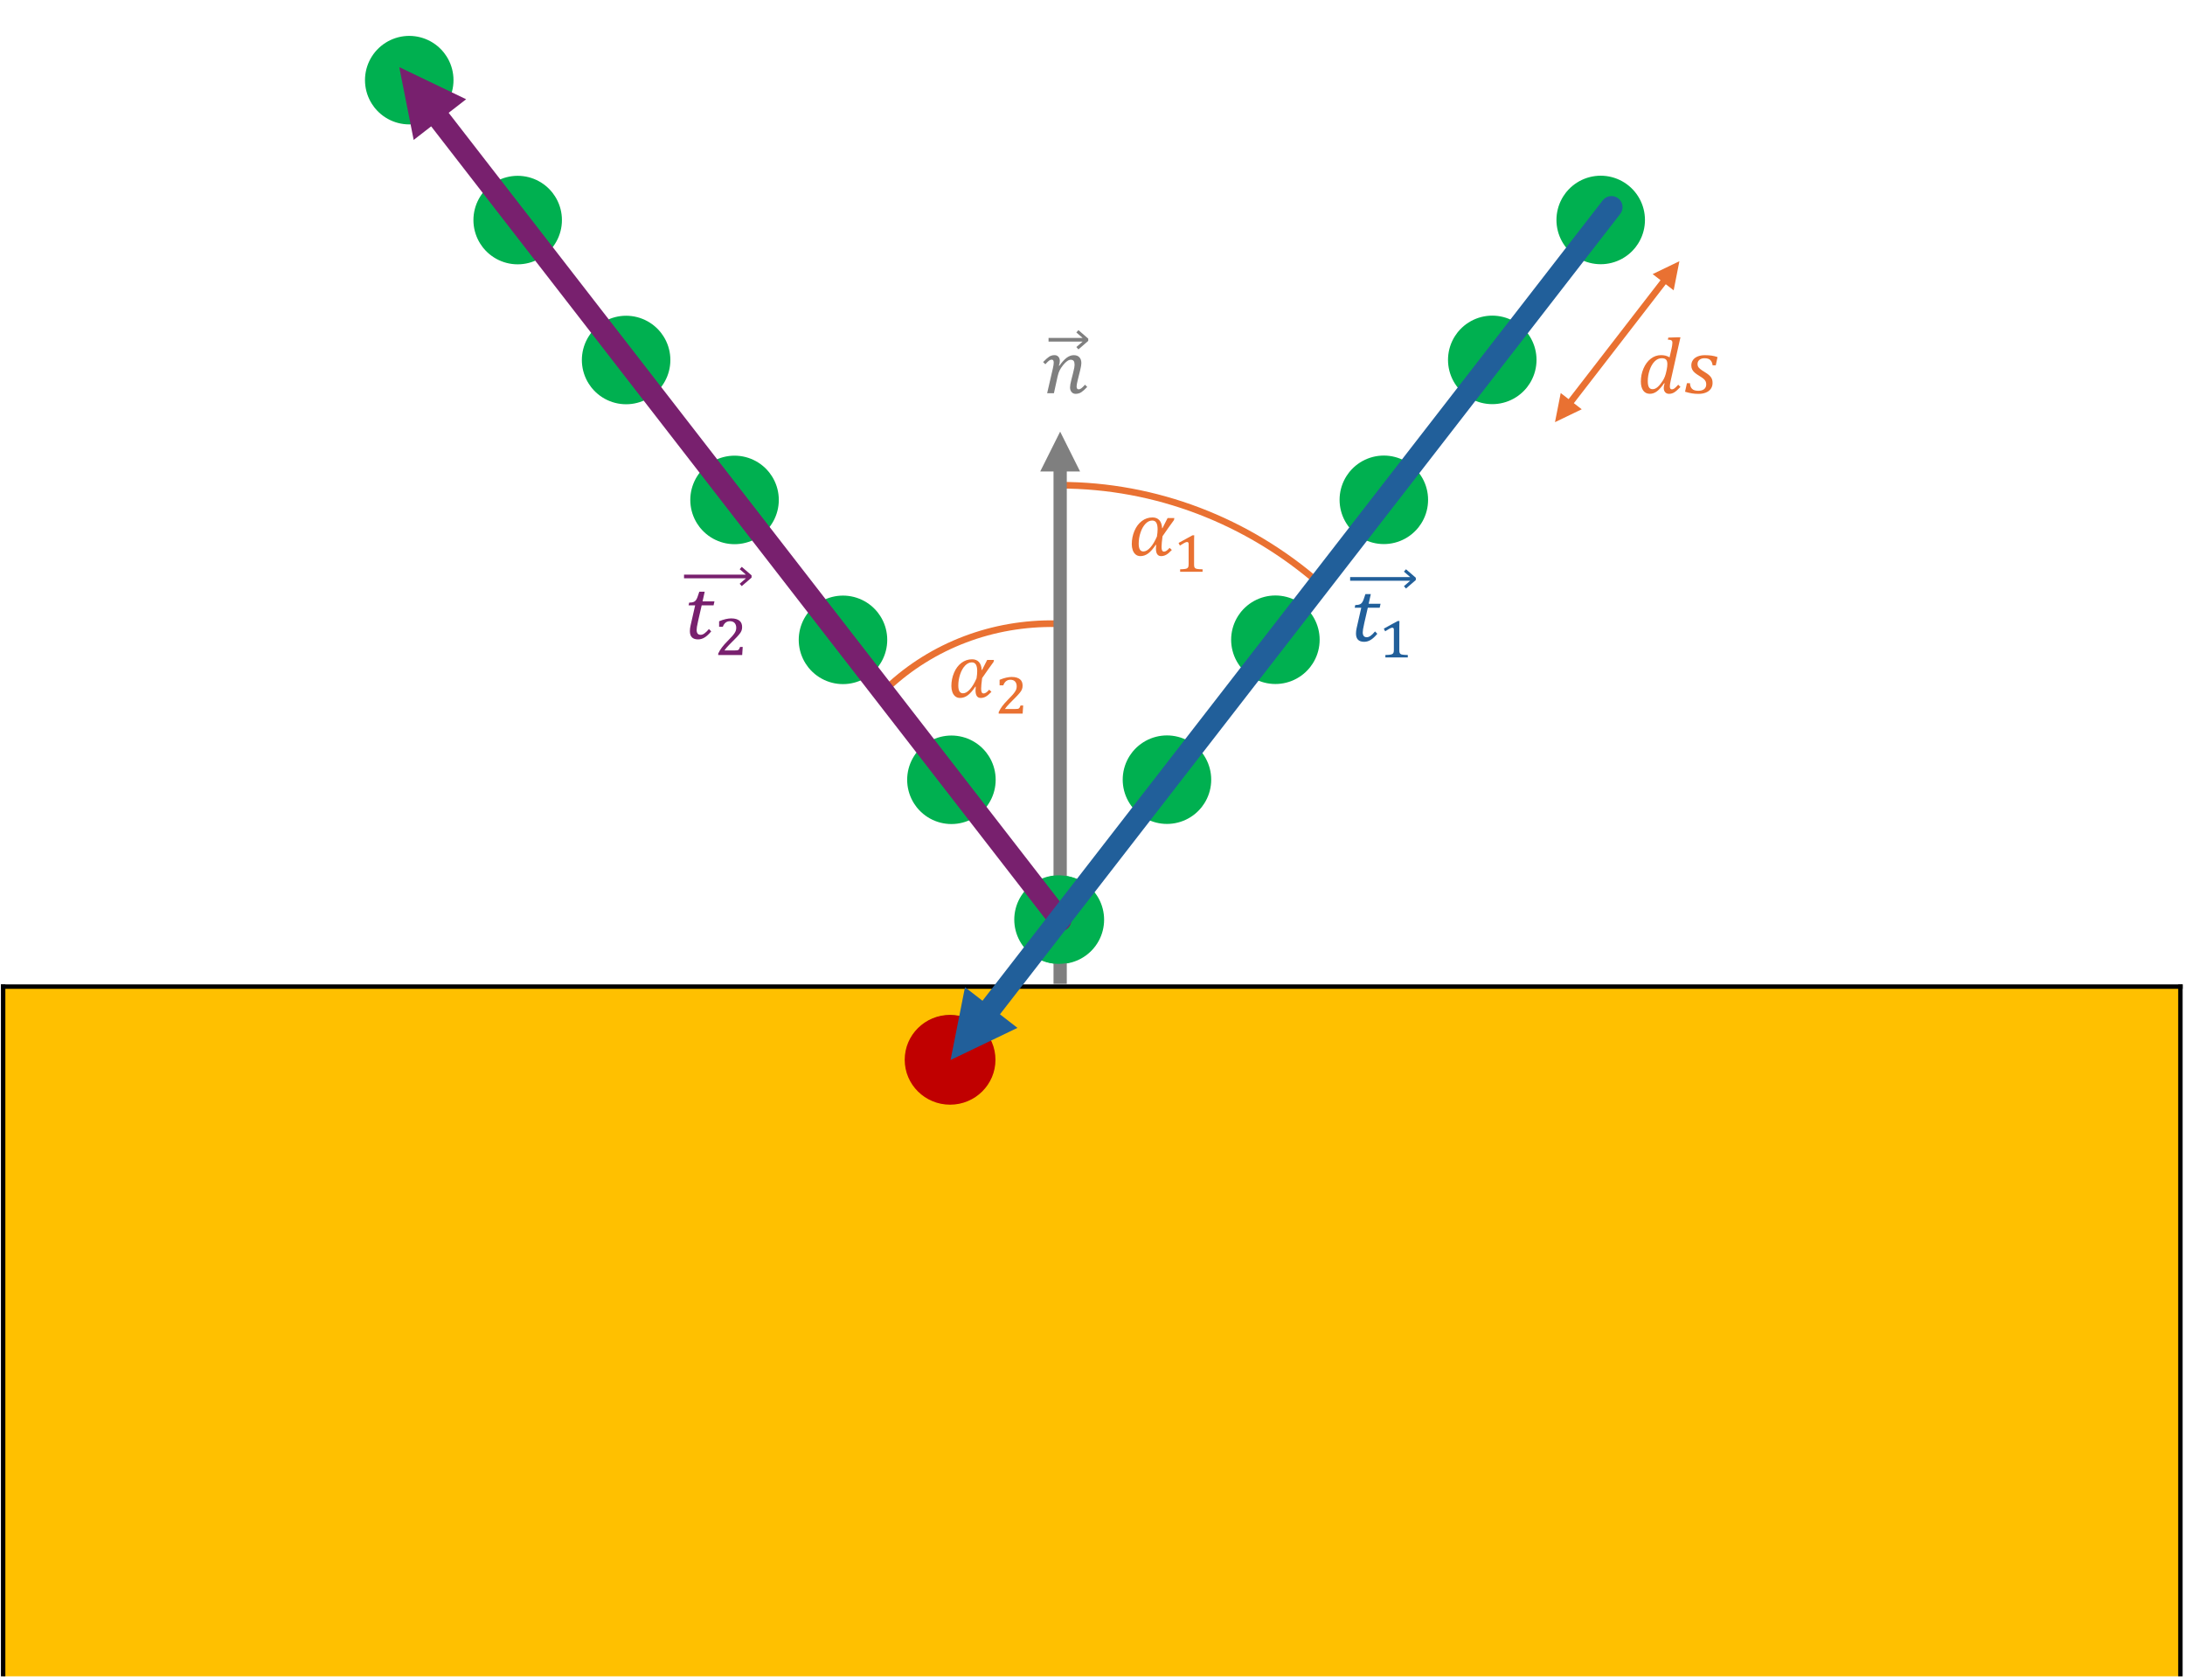
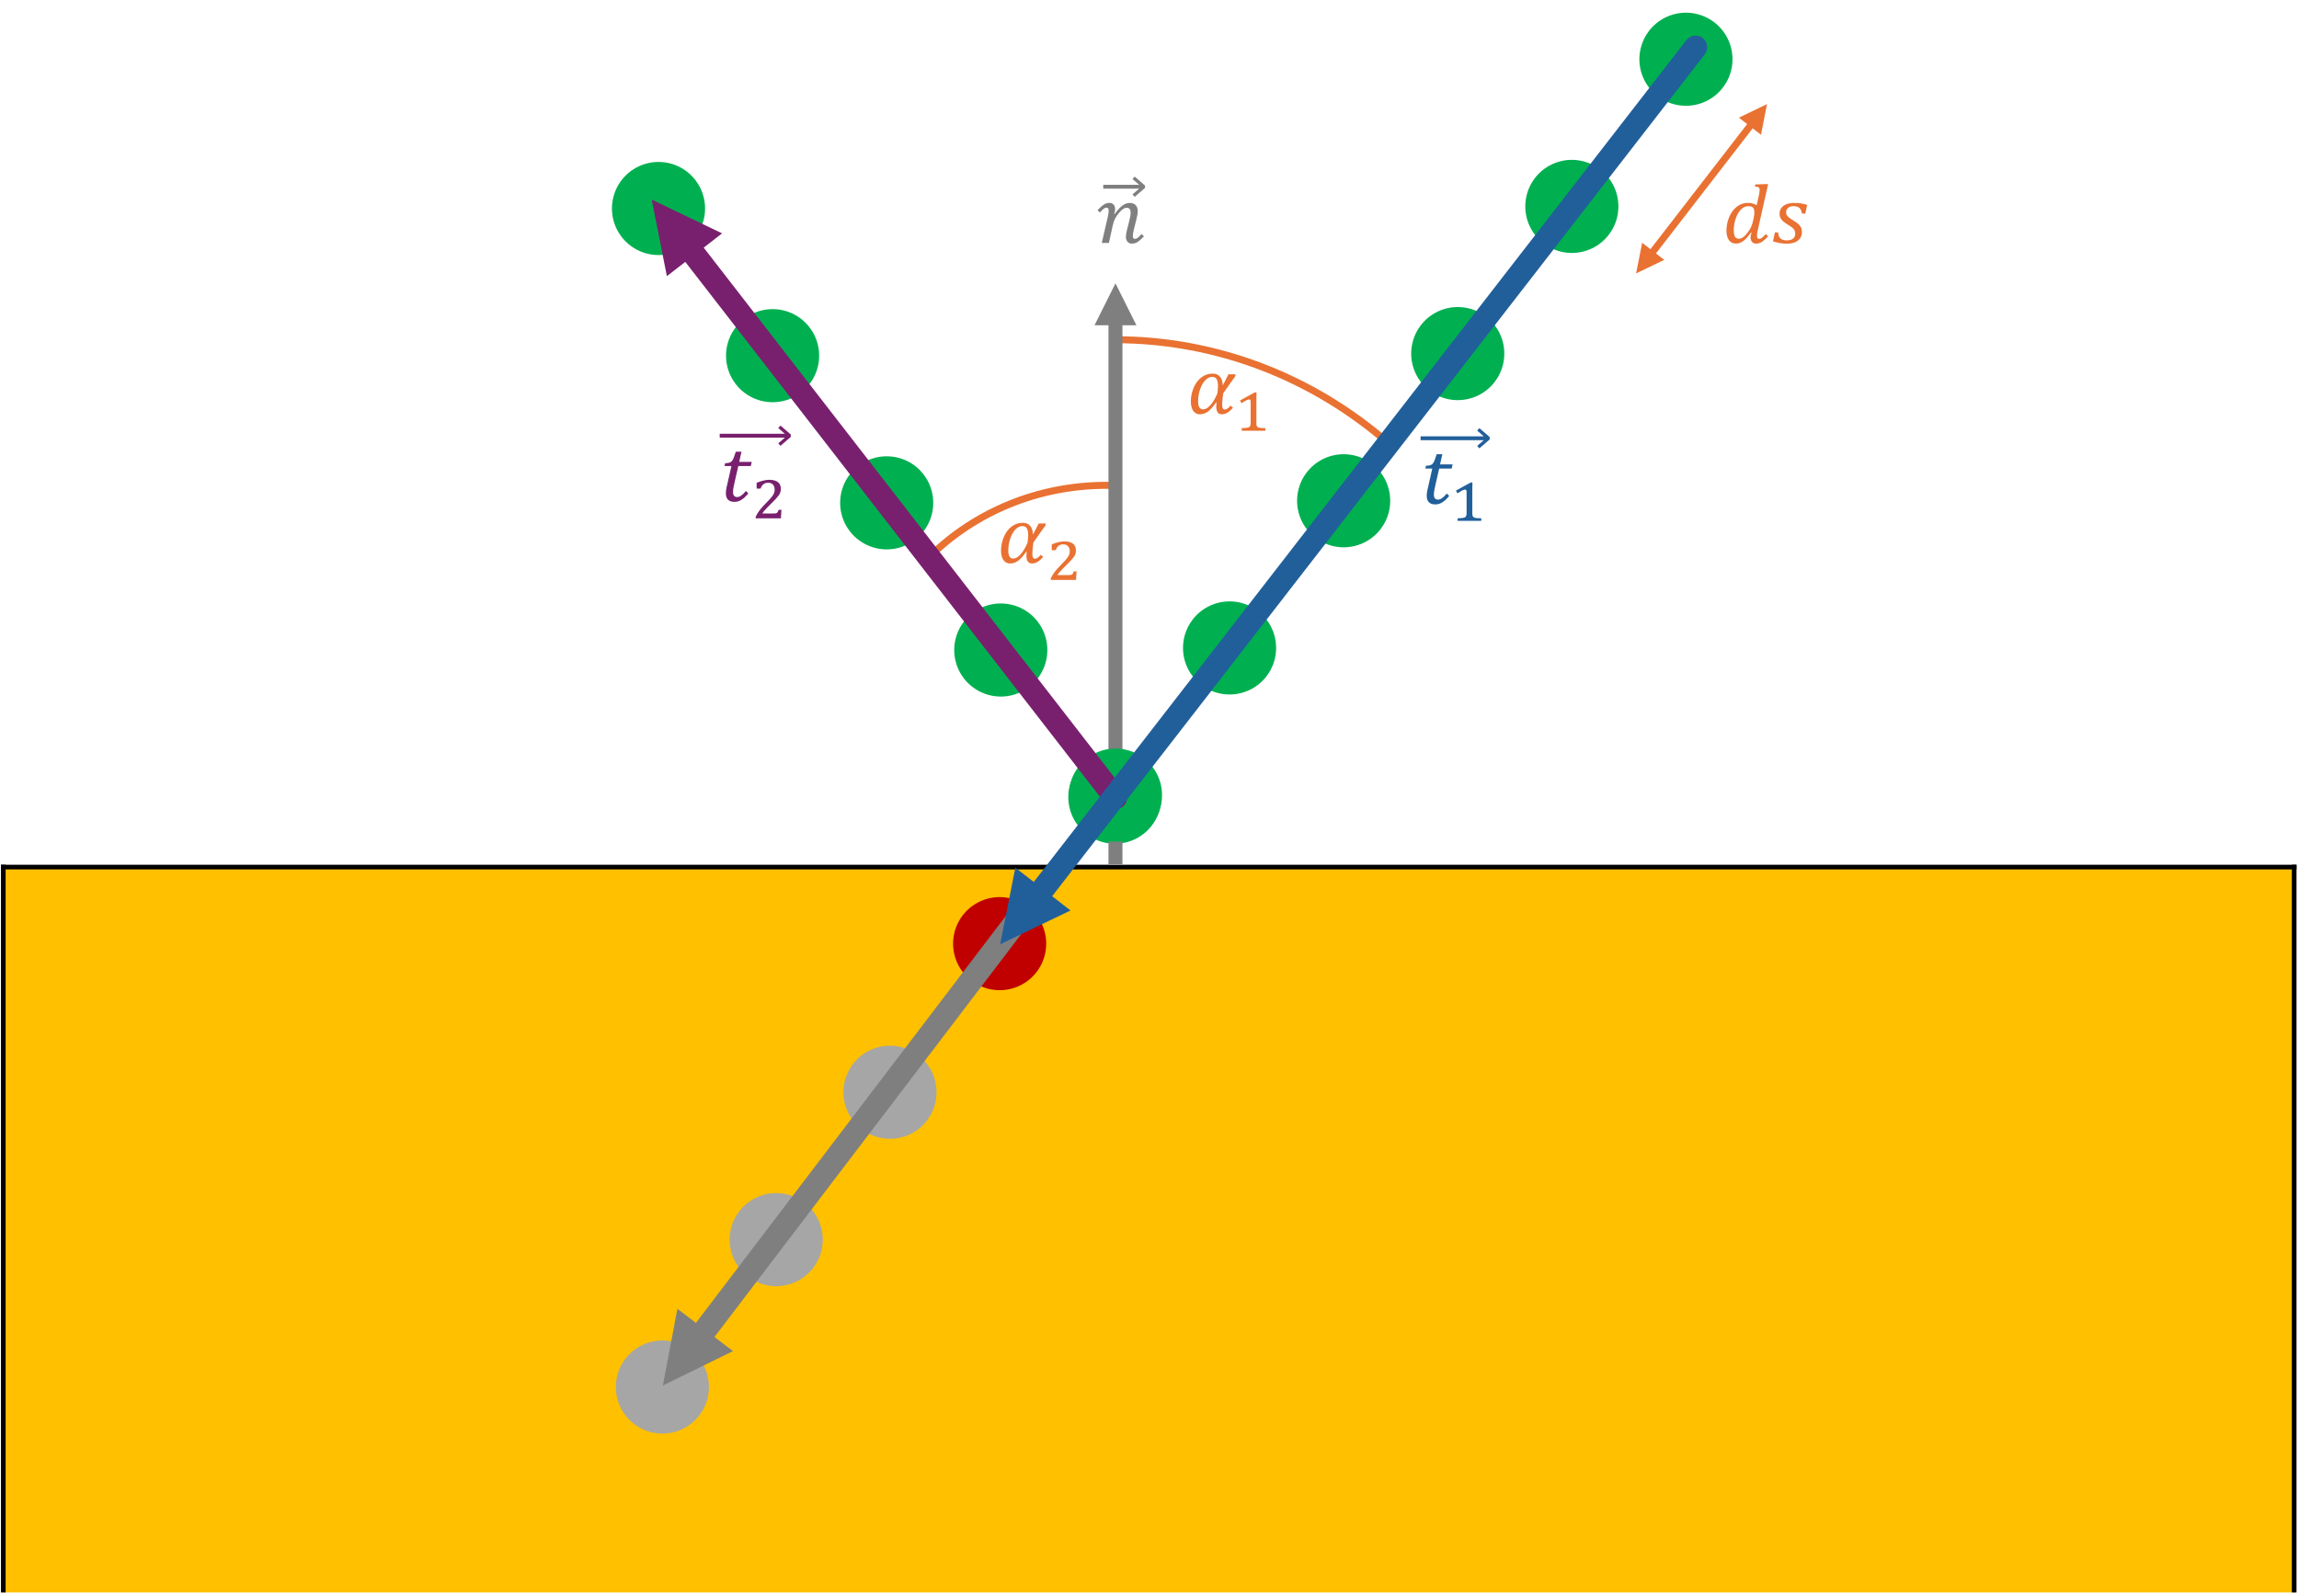
- <svg xmlns="http://www.w3.org/2000/svg" width="2263" height="1739" xml:space="preserve" overflow="hidden">
-   <g transform="translate(-1028 -673)">
+ <svg xmlns="http://www.w3.org/2000/svg" width="2263" height="1571" xml:space="preserve" overflow="hidden">
+   <g transform="translate(-1028 -841)">
    <path d="M1031.25 1694.74 3286.25 1694.74 3286.25 2408.97 1031.25 2408.97Z" fill="#FFC000" fill-rule="evenodd" />
    <path d="M1031.25 1692.45 1031.25 2408.97" stroke="#000000" stroke-width="4.583" stroke-linejoin="round" stroke-miterlimit="10" fill="none" fill-rule="evenodd" />
    <path d="M3286.25 1692.45 3286.25 2408.97" stroke="#000000" stroke-width="4.583" stroke-linejoin="round" stroke-miterlimit="10" fill="none" fill-rule="evenodd" />
    <path d="M1028.96 1694.74 3288.54 1694.74" stroke="#000000" stroke-width="4.583" stroke-linejoin="round" stroke-miterlimit="10" fill="none" fill-rule="evenodd" />
+     <path d="M0 0 332.452 430.681" stroke="#A6A6A6" stroke-width="91.667" stroke-linecap="round" stroke-linejoin="round" stroke-miterlimit="10" stroke-dasharray="0 183.333" fill="none" fill-rule="evenodd" transform="matrix(1 0 0 -1 1680 2206.68)" />
+     <path d="M0 0 85.676 108.112" stroke="#C00000" stroke-width="91.667" stroke-linecap="round" stroke-linejoin="round" stroke-miterlimit="10" stroke-dasharray="0 183.333" fill="none" fill-rule="evenodd" transform="matrix(1 0 0 -1 2012 1770.11)" />
    <path d="M1947.07 1385.22C1993.81 1341.41 2056.18 1317.73 2121.75 1318.9" stroke="#E97132" stroke-width="6.875" stroke-miterlimit="8" fill="none" fill-rule="evenodd" />
    <path d="M2126 1175.5C2224.58 1175.5 2320.02 1211.86 2395.66 1278.23" stroke="#E97132" stroke-width="6.875" stroke-miterlimit="8" fill="none" fill-rule="evenodd" />
-     <path d="M2125.69 1625.44 1441 742" stroke="#00B050" stroke-width="91.667" stroke-linecap="round" stroke-linejoin="round" stroke-miterlimit="10" stroke-dasharray="0 183.333" fill="none" fill-rule="evenodd" />
+     <path d="M2125.42 1625.91 1669 1037" stroke="#00B050" stroke-width="91.667" stroke-linecap="round" stroke-linejoin="round" stroke-miterlimit="10" stroke-dasharray="0 183.333" fill="none" fill-rule="evenodd" />
    <path d="M6.875-4.33816e-06 6.875 537.558-6.875 537.558-6.875 4.33816e-06ZM20.625 530.683 0 571.933-20.625 530.683Z" fill="#7F7F7F" transform="matrix(1 0 0 -1 2126 1691.93)" />
-     <path d="M0 0 684.531 883.229" stroke="#00B050" stroke-width="91.667" stroke-linecap="round" stroke-linejoin="round" stroke-miterlimit="10" stroke-dasharray="0 183.333" fill="none" fill-rule="evenodd" transform="matrix(1 0 0 -1 2012 1770.23)" />
-     <path d="M2117.13 1632.96 1467.54 794.804C1463.66 789.802 1464.58 782.605 1469.58 778.728 1474.58 774.852 1481.78 775.764 1485.65 780.766L2135.24 1618.92C2139.12 1623.92 2138.21 1631.12 2133.2 1634.99 2128.2 1638.87 2121 1637.96 2117.13 1632.96ZM1456.44 817.898 1441.5 742.5 1510.79 775.783Z" fill="#78206E" />
-     <path d="M1965 1770.5C1965 1744.82 1986.04 1724 2012 1724 2037.96 1724 2059 1744.82 2059 1770.5 2059 1796.18 2037.96 1817 2012 1817 1986.04 1817 1965 1796.18 1965 1770.5Z" fill="#C00000" fill-rule="evenodd" />
-     <path d="M9.057-7.019 658.492 830.927C662.369 835.929 661.457 843.126 656.455 847.003 651.453 850.88 644.256 849.968 640.379 844.966L-9.057 7.019C-12.933 2.017-12.021-5.18-7.019-9.057-2.017-12.933 5.18-12.021 9.057-7.019ZM669.586 807.831 684.531 883.229 615.246 849.947Z" fill="#215F9A" transform="matrix(-1 0 0 1 2697.03 887.5)" />
+     <path d="M0 0 571.093 736.864" stroke="#00B050" stroke-width="91.667" stroke-linecap="round" stroke-linejoin="round" stroke-miterlimit="10" stroke-dasharray="0 183.333" fill="none" fill-rule="evenodd" transform="matrix(1 0 0 -1 2126 1623.86)" />
+     <path d="M2116.86 1633.43 1695.54 1089.8C1691.66 1084.8 1692.57 1077.6 1697.58 1073.73 1702.58 1069.85 1709.78 1070.76 1713.65 1075.76L2134.98 1619.39C2138.85 1624.39 2137.94 1631.59 2132.94 1635.47 2127.94 1639.34 2120.74 1638.43 2116.86 1633.43ZM1684.44 1112.9 1669.5 1037.5 1738.79 1070.78Z" fill="#78206E" />
    <path d="M2442.16 1288.25 2447.75 1288.25 2445.52 1298.26 2457.84 1298.26 2456.95 1302.35 2444.63 1302.35 2441.03 1318.08C2440.32 1321.13 2439.88 1323.33 2439.69 1324.66 2439.5 1326 2439.4 1327.07 2439.4 1327.89 2439.4 1331.24 2440.8 1332.91 2443.58 1332.91 2444.77 1332.91 2446.03 1332.46 2447.37 1331.55 2448.71 1330.65 2450.29 1329.1 2452.13 1326.91L2454.48 1329.34C2452.13 1332.18 2449.87 1334.28 2447.69 1335.63 2445.52 1336.98 2443.24 1337.65 2440.86 1337.65 2435.22 1337.65 2432.39 1334.8 2432.39 1329.1 2432.39 1327.29 2432.62 1325.39 2433.08 1323.39L2437.86 1302.35 2431.06 1302.35 2431.66 1299.56C2433.26 1299.53 2434.47 1299.41 2435.29 1299.19 2436.11 1298.98 2436.8 1298.68 2437.36 1298.3 2437.91 1297.92 2438.42 1297.38 2438.88 1296.68 2439.34 1295.98 2439.78 1295.08 2440.22 1293.98 2440.65 1292.89 2441.3 1290.98 2442.16 1288.25Z" fill="#215F9A" fill-rule="evenodd" />
    <text fill="#000000" fill-opacity="0" font-family="Arial,Arial_MSFontService,sans-serif" font-size="49.403" x="2431.06" y="1331.48">𝑡</text>
    <path d="M2475.63 1316.11 2477.42 1316.11C2477.38 1317.19 2477.35 1318.15 2477.33 1319 2477.31 1319.85 2477.29 1320.67 2477.28 1321.47 2477.27 1322.28 2477.27 1323.07 2477.27 1323.85L2477.27 1346.11C2477.27 1346.72 2477.29 1347.24 2477.33 1347.68 2477.37 1348.12 2477.43 1348.49 2477.52 1348.79 2477.61 1349.1 2477.72 1349.36 2477.87 1349.57 2478.02 1349.79 2478.19 1349.97 2478.38 1350.13 2478.62 1350.36 2478.93 1350.54 2479.32 1350.67 2479.71 1350.8 2480.21 1350.9 2480.81 1350.99 2481.42 1351.08 2482.15 1351.15 2483 1351.2 2483.85 1351.25 2484.87 1351.28 2486.06 1351.3L2486.06 1353.85 2462.83 1353.85 2462.83 1351.3C2463.98 1351.26 2464.96 1351.22 2465.76 1351.17 2466.56 1351.12 2467.24 1351.05 2467.81 1350.96 2468.37 1350.87 2468.83 1350.78 2469.17 1350.67 2469.51 1350.56 2469.81 1350.43 2470.06 1350.27 2470.34 1350.1 2470.57 1349.91 2470.77 1349.7 2470.96 1349.5 2471.12 1349.24 2471.23 1348.93 2471.35 1348.61 2471.44 1348.23 2471.51 1347.78 2471.58 1347.33 2471.62 1346.78 2471.62 1346.11L2471.62 1325.11C2471.62 1324.35 2471.47 1323.81 2471.18 1323.5 2470.88 1323.18 2470.46 1323.03 2469.92 1323.03 2469.31 1323.03 2468.41 1323.34 2467.22 1323.97 2466.03 1324.59 2464.49 1325.52 2462.59 1326.75 2462.34 1326.3 2462.1 1325.85 2461.89 1325.4 2461.67 1324.95 2461.45 1324.49 2461.22 1324.02 2463.64 1322.7 2466.03 1321.37 2468.41 1320.05 2470.78 1318.74 2473.19 1317.42 2475.63 1316.11Z" fill="#215F9A" fill-rule="evenodd" />
    <text fill="#000000" fill-opacity="0" font-family="Arial,Arial_MSFontService,sans-serif" font-size="37.734" x="2461.22" y="1349.13">1</text>
    <path d="M2484.19 1262.53 2494.36 1271.32 2494.36 1273.68 2484.19 1282.47 2482.04 1280.04 2488.53 1274.4 2471.99 1274.4 2463.81 1274.4 2461.33 1274.4 2450.65 1274.4 2447.67 1274.4 2437.02 1274.4 2426.34 1274.4 2426.34 1270.6 2437.02 1270.6 2447.67 1270.6 2450.65 1270.6 2461.33 1270.6 2463.81 1270.6 2471.99 1270.6 2488.53 1270.6 2482.04 1264.96Z" fill="#215F9A" fill-rule="evenodd" />
    <path d="M1752.28 1285.75 1757.87 1285.75 1755.64 1295.76 1767.96 1295.76 1767.07 1299.85 1754.75 1299.85 1751.14 1315.58C1750.44 1318.63 1749.99 1320.83 1749.8 1322.16 1749.61 1323.5 1749.52 1324.57 1749.52 1325.39 1749.52 1328.74 1750.91 1330.41 1753.69 1330.41 1754.88 1330.41 1756.15 1329.96 1757.48 1329.05 1758.82 1328.15 1760.41 1326.6 1762.25 1324.41L1764.6 1326.84C1762.25 1329.68 1759.98 1331.78 1757.81 1333.13 1755.63 1334.48 1753.36 1335.15 1750.98 1335.15 1745.33 1335.15 1742.51 1332.3 1742.51 1326.6 1742.51 1324.79 1742.74 1322.89 1743.2 1320.89L1747.98 1299.85 1741.17 1299.85 1741.78 1297.06C1743.37 1297.03 1744.58 1296.91 1745.41 1296.69 1746.23 1296.48 1746.92 1296.18 1747.47 1295.8 1748.03 1295.42 1748.53 1294.88 1748.99 1294.18 1749.45 1293.48 1749.9 1292.58 1750.33 1291.48 1750.76 1290.39 1751.41 1288.48 1752.28 1285.75Z" fill="#78206E" fill-rule="evenodd" />
    <text fill="#000000" fill-opacity="0" font-family="Arial,Arial_MSFontService,sans-serif" font-size="49.403" x="1741.17" y="1328.98">𝑡</text>
    <path d="M1785.36 1313.41C1787.39 1313.41 1789.13 1313.64 1790.56 1314.1 1792 1314.56 1793.16 1315.18 1794.06 1315.96 1794.96 1316.74 1795.61 1317.68 1796.01 1318.77 1796.41 1319.86 1796.61 1321.05 1796.61 1322.31 1796.61 1323.08 1796.56 1323.78 1796.45 1324.44 1796.34 1325.09 1796.16 1325.74 1795.89 1326.37 1795.63 1327.01 1795.28 1327.65 1794.85 1328.29 1794.42 1328.94 1793.89 1329.62 1793.24 1330.34 1792.75 1330.97 1792.12 1331.69 1791.34 1332.51 1790.56 1333.33 1789.7 1334.21 1788.77 1335.15 1787.85 1336.08 1786.88 1337.06 1785.86 1338.08 1784.84 1339.09 1783.86 1340.1 1782.9 1341.09 1781.94 1342.09 1781.06 1343.06 1780.26 1343.99 1779.46 1344.93 1778.81 1345.79 1778.3 1346.57L1789.14 1346.57C1790.06 1346.57 1790.79 1346.54 1791.34 1346.47 1791.89 1346.4 1792.34 1346.25 1792.7 1346.02 1793.06 1345.78 1793.37 1345.43 1793.62 1344.95 1793.88 1344.47 1794.17 1343.81 1794.5 1342.97L1797.23 1342.97C1797.13 1344.36 1797.04 1345.75 1796.95 1347.16 1796.86 1348.56 1796.77 1349.96 1796.67 1351.35L1771.86 1351.35 1771.86 1349.82C1772.32 1348.77 1772.87 1347.73 1773.5 1346.7 1774.12 1345.68 1774.82 1344.64 1775.61 1343.58 1776.39 1342.53 1777.28 1341.44 1778.27 1340.32 1779.27 1339.19 1780.37 1338.03 1781.58 1336.82 1783.42 1334.98 1784.91 1333.41 1786.06 1332.11 1787.22 1330.82 1788.13 1329.66 1788.79 1328.64 1789.45 1327.63 1789.91 1326.69 1790.15 1325.83 1790.4 1324.97 1790.52 1324.05 1790.52 1323.08 1790.52 1322.08 1790.38 1321.16 1790.09 1320.32 1789.81 1319.48 1789.4 1318.77 1788.88 1318.18 1788.35 1317.6 1787.68 1317.14 1786.87 1316.81 1786.06 1316.47 1785.13 1316.31 1784.07 1316.31 1782.26 1316.31 1780.73 1316.8 1779.5 1317.79 1778.27 1318.77 1777.31 1320.21 1776.63 1322.08L1772.79 1322.08 1772.79 1316.37C1775.29 1315.33 1777.59 1314.58 1779.69 1314.11 1781.79 1313.64 1783.68 1313.41 1785.36 1313.41Z" fill="#78206E" fill-rule="evenodd" />
    <text fill="#000000" fill-opacity="0" font-family="Arial,Arial_MSFontService,sans-serif" font-size="37.94" x="1771.86" y="1346.61">2</text>
    <path d="M1796.23 1260.03 1806.4 1268.82 1806.4 1271.18 1796.23 1279.97 1794.08 1277.54 1800.57 1271.9 1784.03 1271.9 1775.85 1271.9 1772.41 1271.9 1760.77 1271.9 1759.71 1271.9 1748.09 1271.9 1736.45 1271.9 1736.45 1268.1 1748.09 1268.1 1759.71 1268.1 1760.77 1268.1 1772.41 1268.1 1775.85 1268.1 1784.03 1268.1 1800.57 1268.1 1794.08 1262.46Z" fill="#78206E" fill-rule="evenodd" />
    <path d="M2120.15 1040.78C2121.85 1040.78 2123.19 1041.34 2124.18 1042.46 2125.17 1043.58 2125.66 1045.05 2125.66 1046.86 2125.66 1048.29 2125.33 1049.88 2124.69 1051.64L2125.17 1051.8C2127.82 1048.07 2130.34 1045.31 2132.73 1043.51 2135.12 1041.72 2137.59 1040.82 2140.13 1040.82 2142.64 1040.82 2144.57 1041.54 2145.92 1042.99 2147.27 1044.43 2147.95 1046.44 2147.95 1049.01 2147.95 1050.71 2147.56 1053.13 2146.77 1056.26L2144.14 1066.88C2143.41 1069.82 2143.05 1071.9 2143.05 1073.12 2143.05 1074.2 2143.22 1074.98 2143.57 1075.47 2143.92 1075.96 2144.48 1076.2 2145.23 1076.2 2146.04 1076.2 2146.91 1075.87 2147.83 1075.21 2148.75 1074.54 2150.04 1073.28 2151.72 1071.42L2154.03 1073.69C2151.7 1076.17 2149.68 1077.99 2147.95 1079.14 2146.22 1080.29 2144.25 1080.86 2142.03 1080.86 2140.28 1080.86 2138.87 1080.23 2137.82 1078.98 2136.76 1077.72 2136.24 1076.12 2136.24 1074.17 2136.24 1072.42 2136.68 1069.84 2137.57 1066.43L2139.36 1059.42C2140.01 1056.88 2140.43 1055 2140.63 1053.79 2140.84 1052.57 2140.94 1051.59 2140.94 1050.83 2140.94 1048.96 2140.63 1047.62 2140.01 1046.8 2139.38 1045.97 2138.37 1045.56 2136.97 1045.56 2135.83 1045.56 2134.61 1046.01 2133.3 1046.92 2131.99 1047.82 2130.6 1049.19 2129.12 1051.01 2127.65 1052.83 2126.47 1054.6 2125.58 1056.32 2124.69 1058.04 2123.96 1060.15 2123.39 1062.66L2119.54 1080.21 2112.53 1080.21 2118.45 1054.52C2119.04 1051.92 2119.34 1049.92 2119.34 1048.52 2119.34 1047.44 2119.16 1046.65 2118.81 1046.17 2118.46 1045.68 2117.91 1045.44 2117.15 1045.44 2116.31 1045.44 2115.43 1045.78 2114.49 1046.47 2113.56 1047.16 2112.29 1048.41 2110.66 1050.22L2108.35 1047.95C2110.84 1045.36 2112.91 1043.51 2114.55 1042.42 2116.2 1041.33 2118.07 1040.78 2120.15 1040.78Z" fill="#7F7F7F" fill-rule="evenodd" />
    <text fill="#000000" fill-opacity="0" font-family="Arial,Arial_MSFontService,sans-serif" font-size="40.081" x="2108.35" y="1075.85">𝑛</text>
    <path d="M2144.93 1014.88 2155.1 1023.68 2155.1 1026.03 2144.93 1034.82 2142.78 1032.39 2149.27 1026.76 2138.3 1026.76 2124.55 1026.76 2113.98 1026.76 2113.98 1022.95 2124.55 1022.95 2138.3 1022.95 2149.27 1022.95 2142.78 1017.31Z" fill="#7F7F7F" fill-rule="evenodd" />
    <path d="M16.735 16.029 117.558 146.456 112.118 150.66 11.296 20.233ZM5.94 30.167 0 0 27.697 13.348ZM122.914 136.522 128.854 166.689 101.156 153.341Z" fill="#E97132" transform="matrix(-1 0 0 1 2767.35 943.5)" />
    <path d="M2749.07 1043.98C2746.32 1043.98 2743.85 1045.09 2741.66 1047.32 2739.47 1049.55 2737.75 1052.56 2736.49 1056.34 2735.23 1060.12 2734.61 1063.89 2734.61 1067.65 2734.61 1070.46 2734.99 1072.56 2735.76 1073.95 2736.53 1075.34 2737.82 1076.04 2739.63 1076.04 2740.47 1076.04 2741.32 1075.85 2742.18 1075.49 2743.05 1075.12 2743.95 1074.54 2744.88 1073.73 2745.81 1072.92 2746.73 1071.93 2747.64 1070.77 2748.54 1069.61 2749.37 1068.44 2750.13 1067.26 2750.88 1066.09 2751.59 1064.7 2752.24 1063.09 2752.88 1061.48 2753.44 1059.54 2753.9 1057.27L2754.26 1055.53C2754.67 1053.58 2754.87 1051.75 2754.87 1050.02 2754.87 1047.91 2754.42 1046.38 2753.53 1045.42 2752.64 1044.46 2751.15 1043.98 2749.07 1043.98ZM2793.79 1040.82C2796.3 1040.82 2798.59 1040.97 2800.66 1041.26 2802.73 1041.56 2804.79 1042.07 2806.84 1042.8L2805.02 1051.32 2801.74 1051.32C2801.44 1048.91 2800.65 1047.09 2799.36 1045.84 2798.08 1044.6 2796.06 1043.98 2793.31 1043.98 2791.17 1043.98 2789.44 1044.53 2788.12 1045.62 2786.79 1046.72 2786.13 1048.15 2786.13 1049.94 2786.13 1050.91 2786.3 1051.77 2786.64 1052.51 2786.98 1053.25 2787.66 1054.07 2788.69 1054.96 2789.71 1055.85 2791.31 1056.95 2793.47 1058.25 2795.17 1059.27 2796.53 1060.21 2797.56 1061.06 2798.59 1061.91 2799.4 1062.76 2799.99 1063.59 2800.59 1064.43 2801.02 1065.32 2801.29 1066.25 2801.56 1067.18 2801.69 1068.31 2801.69 1069.63 2801.69 1072.04 2801.05 1074.1 2799.77 1075.81 2798.49 1077.53 2796.74 1078.81 2794.54 1079.64 2792.34 1080.48 2789.83 1080.9 2787.02 1080.9 2784.78 1080.9 2782.58 1080.73 2780.42 1080.39 2778.26 1080.06 2775.85 1079.48 2773.2 1078.67L2775.15 1069.84 2778.31 1069.84C2778.42 1072.43 2779.15 1074.39 2780.5 1075.71 2781.85 1077.04 2784 1077.7 2786.94 1077.7 2789.51 1077.7 2791.52 1077.12 2792.96 1075.98 2794.41 1074.83 2795.13 1073.2 2795.13 1071.09 2795.13 1069.88 2794.93 1068.83 2794.52 1067.95 2794.12 1067.07 2793.45 1066.23 2792.54 1065.42 2791.62 1064.61 2790.16 1063.59 2788.16 1062.38 2786.05 1061.11 2784.41 1059.96 2783.23 1058.93 2782.06 1057.91 2781.17 1056.79 2780.58 1055.59 2779.99 1054.39 2779.69 1053 2779.69 1051.44 2779.69 1049.3 2780.26 1047.43 2781.41 1045.82 2782.56 1044.22 2784.2 1042.98 2786.33 1042.12 2788.47 1041.25 2790.95 1040.82 2793.79 1040.82ZM2766.06 1022.26 2768.45 1022.26 2758.36 1067.12C2757.76 1069.77 2757.46 1071.77 2757.46 1073.12 2757.46 1074.2 2757.64 1074.98 2757.99 1075.47 2758.34 1075.96 2758.9 1076.2 2759.65 1076.2 2760.46 1076.2 2761.33 1075.87 2762.25 1075.21 2763.16 1074.54 2764.46 1073.28 2766.14 1071.42L2768.45 1073.69C2765.96 1076.31 2763.87 1078.16 2762.16 1079.24 2760.46 1080.32 2758.63 1080.86 2756.65 1080.86 2754.98 1080.86 2753.64 1080.31 2752.64 1079.2 2751.64 1078.09 2751.14 1076.62 2751.14 1074.78 2751.14 1073.29 2751.45 1071.71 2752.07 1070.04L2751.55 1069.88C2748.95 1073.66 2746.49 1076.43 2744.17 1078.18 2741.85 1079.94 2739.39 1080.82 2736.79 1080.82 2733.82 1080.82 2731.52 1079.7 2729.88 1077.46 2728.25 1075.21 2727.43 1072.07 2727.43 1068.01 2727.43 1063.37 2728.34 1058.9 2730.17 1054.62 2731.99 1050.34 2734.5 1046.96 2737.69 1044.49 2740.87 1042.01 2744.43 1040.78 2748.34 1040.78 2749.99 1040.78 2751.51 1040.95 2752.9 1041.28 2754.3 1041.62 2755.72 1042.21 2757.18 1043.05L2759.29 1033.69C2759.5 1032.79 2759.69 1031.81 2759.85 1030.73 2760.02 1029.65 2760.1 1028.7 2760.1 1027.89 2760.1 1027.08 2759.95 1026.47 2759.65 1026.05 2759.35 1025.63 2758.93 1025.32 2758.38 1025.13 2757.82 1024.95 2756.83 1024.81 2755.4 1024.73L2755.88 1022.62Z" fill="#E97132" fill-rule="evenodd" />
    <text fill="#000000" fill-opacity="0" font-family="Arial,Arial_MSFontService,sans-serif" font-size="58.643" x="2727.43" y="1073.57">𝑑𝑠</text>
    <path d="M2221.34 1212.06C2218.85 1212.06 2216.54 1213.17 2214.41 1215.39 2212.27 1217.6 2210.56 1220.6 2209.28 1224.38 2207.99 1228.17 2207.35 1232.04 2207.35 1236.02 2207.35 1238.74 2207.76 1240.77 2208.57 1242.1 2209.38 1243.42 2210.6 1244.08 2212.22 1244.08 2214.54 1244.08 2216.93 1242.72 2219.39 1239.99 2221.85 1237.26 2224.13 1233.46 2226.24 1228.6 2226.7 1225.79 2226.93 1223.3 2226.93 1221.14 2226.93 1218.06 2226.48 1215.78 2225.57 1214.29 2224.67 1212.81 2223.25 1212.06 2221.34 1212.06ZM2221.62 1208.86C2224.65 1208.86 2227.02 1209.81 2228.73 1211.7 2230.45 1213.59 2231.4 1216.36 2231.59 1220.01L2231.95 1219.97 2237.26 1209.51 2244.27 1209.51 2243.87 1211.58C2240.52 1216.12 2236.57 1221.7 2232.03 1228.32 2231.36 1233.48 2231.02 1237.12 2231.02 1239.26 2231.02 1241.04 2231.22 1242.32 2231.63 1243.09 2232.03 1243.86 2232.71 1244.24 2233.66 1244.24 2234.41 1244.24 2235.27 1243.93 2236.23 1243.29 2237.19 1242.66 2238.22 1241.68 2239.33 1240.35L2241.68 1242.54C2239.41 1244.97 2237.44 1246.64 2235.76 1247.55 2234.09 1248.45 2232.36 1248.9 2230.58 1248.9 2226.98 1248.9 2225.19 1246.28 2225.19 1241.04 2225.19 1239.88 2225.27 1238.6 2225.43 1237.19L2225.02 1237.19C2222.24 1241.35 2219.61 1244.34 2217.12 1246.17 2214.63 1247.99 2211.97 1248.9 2209.14 1248.9 2207.16 1248.9 2205.5 1248.34 2204.15 1247.2 2202.8 1246.07 2201.8 1244.56 2201.15 1242.68 2200.5 1240.8 2200.18 1238.76 2200.18 1236.54 2200.18 1231.71 2201.1 1227.12 2202.94 1222.78 2204.77 1218.45 2207.33 1215.04 2210.6 1212.57 2213.86 1210.1 2217.54 1208.86 2221.62 1208.86Z" fill="#E97132" fill-rule="evenodd" />
    <text fill="#000000" fill-opacity="0" font-family="Arial,Arial_MSFontService,sans-serif" font-size="40.041" x="2200.18" y="1243.9">𝛼</text>
    <path d="M2263.07 1227.36 2264.86 1227.36C2264.82 1228.44 2264.79 1229.4 2264.77 1230.25 2264.75 1231.1 2264.73 1231.93 2264.72 1232.73 2264.71 1233.53 2264.71 1234.32 2264.71 1235.1L2264.71 1257.36C2264.71 1257.97 2264.73 1258.49 2264.77 1258.93 2264.81 1259.37 2264.87 1259.74 2264.96 1260.05 2265.05 1260.35 2265.16 1260.61 2265.31 1260.82 2265.46 1261.04 2265.63 1261.22 2265.82 1261.38 2266.06 1261.61 2266.37 1261.79 2266.76 1261.92 2267.15 1262.05 2267.65 1262.15 2268.25 1262.24 2268.86 1262.33 2269.59 1262.4 2270.44 1262.45 2271.29 1262.5 2272.31 1262.53 2273.5 1262.55L2273.5 1265.1 2250.27 1265.1 2250.27 1262.55C2251.42 1262.51 2252.4 1262.47 2253.2 1262.42 2254 1262.37 2254.68 1262.3 2255.25 1262.21 2255.81 1262.13 2256.27 1262.03 2256.61 1261.92 2256.95 1261.81 2257.25 1261.68 2257.5 1261.52 2257.78 1261.35 2258.01 1261.16 2258.21 1260.95 2258.4 1260.75 2258.56 1260.49 2258.67 1260.18 2258.79 1259.86 2258.88 1259.48 2258.95 1259.03 2259.02 1258.59 2259.06 1258.03 2259.06 1257.36L2259.06 1236.36C2259.06 1235.6 2258.91 1235.06 2258.62 1234.75 2258.32 1234.43 2257.9 1234.28 2257.36 1234.28 2256.75 1234.28 2255.85 1234.59 2254.66 1235.22 2253.47 1235.84 2251.93 1236.77 2250.03 1238 2249.78 1237.55 2249.54 1237.1 2249.33 1236.65 2249.11 1236.2 2248.89 1235.74 2248.65 1235.27 2251.08 1233.95 2253.47 1232.62 2255.85 1231.31 2258.22 1229.99 2260.63 1228.67 2263.07 1227.36Z" fill="#E97132" fill-rule="evenodd" />
    <text fill="#000000" fill-opacity="0" font-family="Arial,Arial_MSFontService,sans-serif" font-size="37.734" x="2248.65" y="1260.38">1</text>
    <path d="M2034.5 1358.95C2032.01 1358.95 2029.7 1360.06 2027.57 1362.28 2025.43 1364.49 2023.72 1367.49 2022.44 1371.27 2021.16 1375.06 2020.51 1378.93 2020.51 1382.91 2020.51 1385.63 2020.92 1387.66 2021.73 1388.98 2022.54 1390.31 2023.76 1390.97 2025.38 1390.97 2027.7 1390.97 2030.09 1389.61 2032.55 1386.88 2035.01 1384.15 2037.29 1380.35 2039.4 1375.49 2039.86 1372.68 2040.09 1370.19 2040.09 1368.03 2040.09 1364.95 2039.64 1362.67 2038.73 1361.18 2037.83 1359.7 2036.41 1358.95 2034.5 1358.95ZM2034.78 1355.75C2037.81 1355.75 2040.18 1356.7 2041.89 1358.59 2043.61 1360.48 2044.56 1363.25 2044.75 1366.9L2045.11 1366.86 2050.42 1356.4 2057.43 1356.4 2057.03 1358.47C2053.68 1363.01 2049.73 1368.59 2045.19 1375.21 2044.52 1380.37 2044.18 1384.01 2044.18 1386.15 2044.18 1387.93 2044.38 1389.21 2044.79 1389.98 2045.19 1390.75 2045.87 1391.13 2046.82 1391.13 2047.57 1391.13 2048.43 1390.81 2049.39 1390.18 2050.35 1389.55 2051.38 1388.57 2052.49 1387.24L2054.84 1389.43C2052.57 1391.86 2050.6 1393.53 2048.92 1394.44 2047.25 1395.34 2045.52 1395.79 2043.74 1395.79 2040.14 1395.79 2038.35 1393.17 2038.35 1387.93 2038.35 1386.77 2038.43 1385.49 2038.59 1384.08L2038.18 1384.08C2035.4 1388.24 2032.77 1391.23 2030.28 1393.06 2027.8 1394.88 2025.13 1395.79 2022.3 1395.79 2020.32 1395.79 2018.66 1395.23 2017.31 1394.09 2015.96 1392.96 2014.96 1391.45 2014.31 1389.57 2013.66 1387.69 2013.34 1385.65 2013.34 1383.43 2013.34 1378.6 2014.26 1374.01 2016.1 1369.67 2017.93 1365.34 2020.49 1361.93 2023.76 1359.46 2027.03 1356.99 2030.7 1355.75 2034.78 1355.75Z" fill="#E97132" fill-rule="evenodd" />
    <text fill="#000000" fill-opacity="0" font-family="Arial,Arial_MSFontService,sans-serif" font-size="40.041" x="2013.34" y="1390.79">𝛼</text>
    <path d="M2075.85 1374.05C2077.88 1374.05 2079.61 1374.28 2081.05 1374.74 2082.48 1375.2 2083.65 1375.82 2084.55 1376.6 2085.45 1377.38 2086.09 1378.32 2086.5 1379.41 2086.9 1380.5 2087.1 1381.69 2087.1 1382.96 2087.1 1383.72 2087.04 1384.42 2086.93 1385.08 2086.83 1385.73 2086.64 1386.38 2086.38 1387.01 2086.11 1387.65 2085.77 1388.29 2085.34 1388.93 2084.91 1389.58 2084.37 1390.26 2083.73 1390.98 2083.24 1391.61 2082.6 1392.33 2081.82 1393.15 2081.04 1393.97 2080.19 1394.85 2079.26 1395.79 2078.33 1396.72 2077.36 1397.7 2076.34 1398.72 2075.33 1399.73 2074.34 1400.74 2073.39 1401.73 2072.43 1402.73 2071.55 1403.7 2070.75 1404.63 2069.95 1405.57 2069.29 1406.43 2068.79 1407.21L2079.63 1407.21C2080.54 1407.21 2081.28 1407.18 2081.82 1407.11 2082.37 1407.04 2082.82 1406.89 2083.18 1406.66 2083.55 1406.42 2083.85 1406.07 2084.11 1405.59 2084.36 1405.11 2084.65 1404.45 2084.99 1403.61L2087.71 1403.61C2087.61 1405 2087.52 1406.39 2087.43 1407.8 2087.34 1409.21 2087.25 1410.6 2087.15 1411.99L2062.34 1411.99 2062.34 1410.46C2062.81 1409.41 2063.36 1408.37 2063.98 1407.34 2064.61 1406.32 2065.31 1405.28 2066.09 1404.22 2066.87 1403.17 2067.76 1402.08 2068.76 1400.96 2069.75 1399.83 2070.86 1398.67 2072.07 1397.46 2073.9 1395.62 2075.4 1394.05 2076.55 1392.75 2077.7 1391.46 2078.61 1390.3 2079.27 1389.28 2079.94 1388.27 2080.39 1387.33 2080.64 1386.47 2080.88 1385.61 2081 1384.69 2081 1383.72 2081 1382.72 2080.86 1381.8 2080.58 1380.96 2080.29 1380.12 2079.89 1379.41 2079.36 1378.82 2078.83 1378.24 2078.17 1377.78 2077.35 1377.45 2076.54 1377.12 2075.61 1376.95 2074.56 1376.95 2072.74 1376.95 2071.22 1377.44 2069.99 1378.43 2068.76 1379.42 2067.8 1380.85 2067.12 1382.72L2063.28 1382.72 2063.28 1377.01C2065.78 1375.97 2068.08 1375.22 2070.18 1374.75 2072.28 1374.28 2074.17 1374.05 2075.85 1374.05Z" fill="#E97132" fill-rule="evenodd" />
    <text fill="#000000" fill-opacity="0" font-family="Arial,Arial_MSFontService,sans-serif" font-size="37.94" x="2062.34" y="1407.25">2</text>
+     <path d="M9.117-6.941 342.623 431.154C346.456 436.189 345.482 443.379 340.446 447.212 335.411 451.045 328.222 450.071 324.389 445.035L-9.117 6.941C-12.95 1.905-11.976-5.284-6.941-9.117-1.905-12.95 5.284-11.976 9.117-6.941ZM353.917 408.156 368.208 483.68 299.214 449.799Z" fill="#7F7F7F" transform="matrix(-1 0 0 1 2048.71 1721.5)" />
+     <path d="M9.057-7.019 658.492 830.927C662.369 835.929 661.457 843.126 656.455 847.003 651.453 850.88 644.256 849.968 640.379 844.966L-9.057 7.019C-12.933 2.017-12.021-5.18-7.019-9.057-2.017-12.933 5.18-12.021 9.057-7.019ZM669.586 807.831 684.531 883.229 615.246 849.947Z" fill="#215F9A" transform="matrix(-1 0 0 1 2697.03 887.5)" />
  </g>
</svg>
